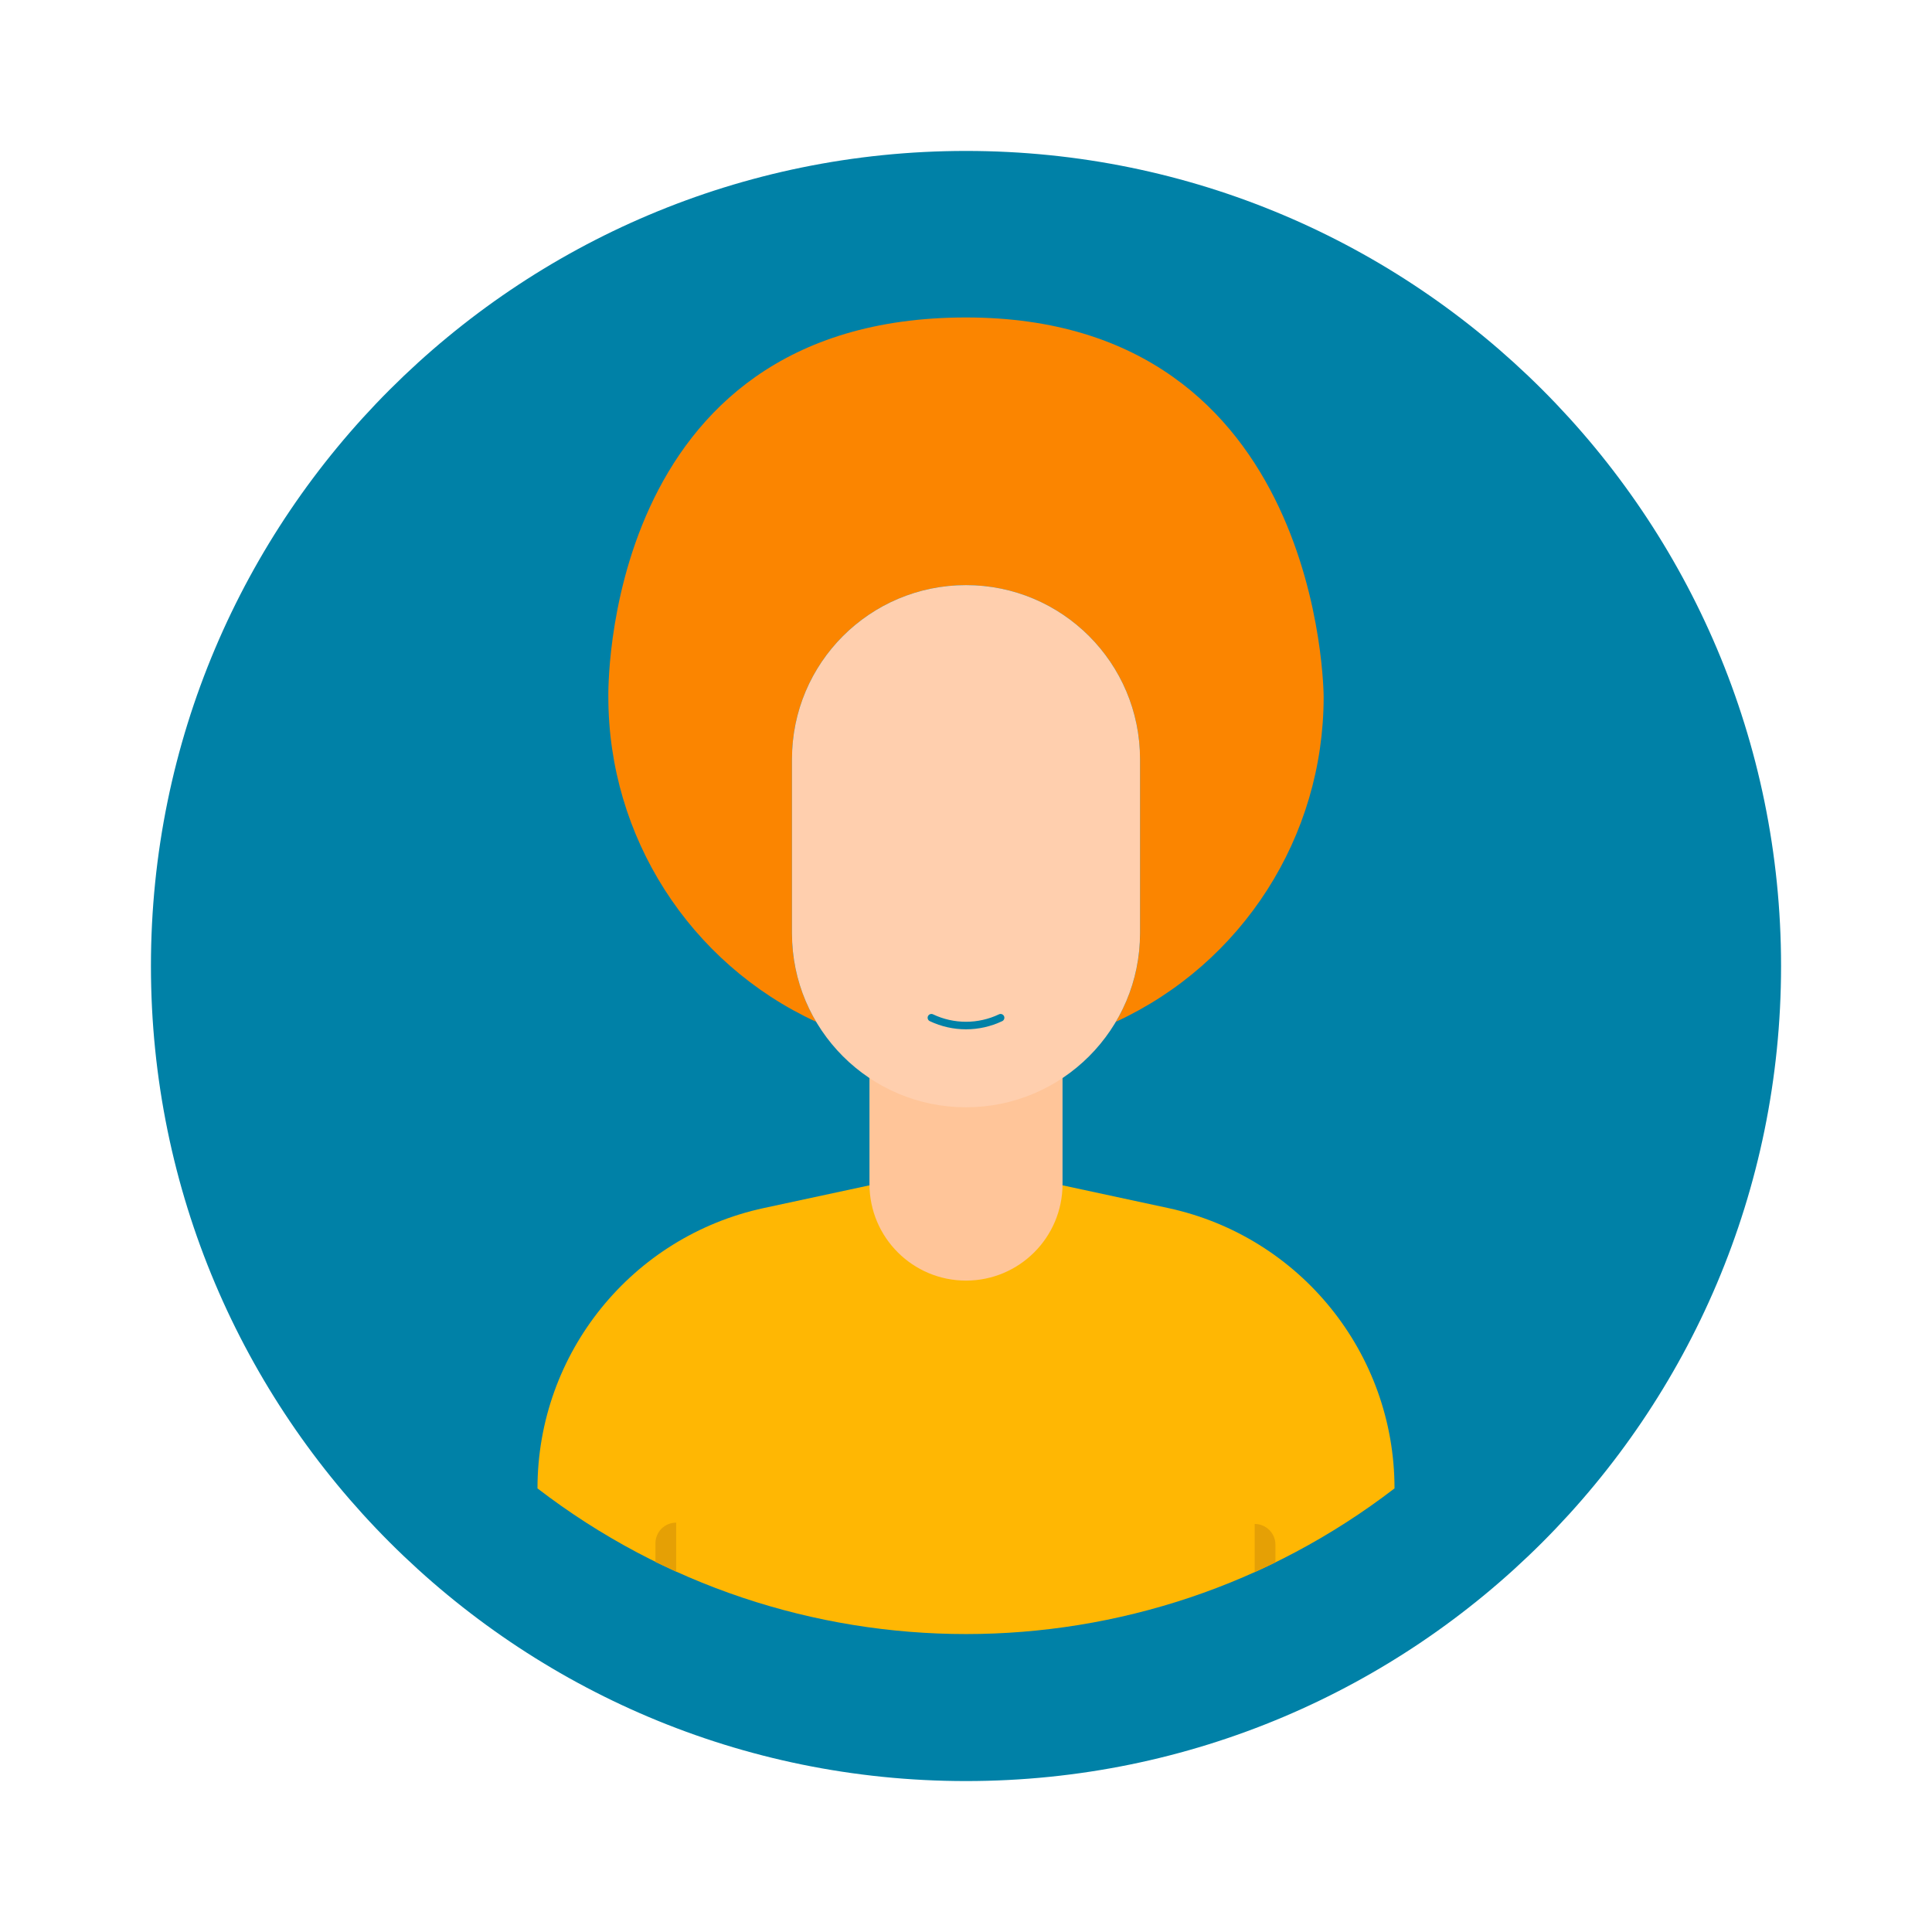
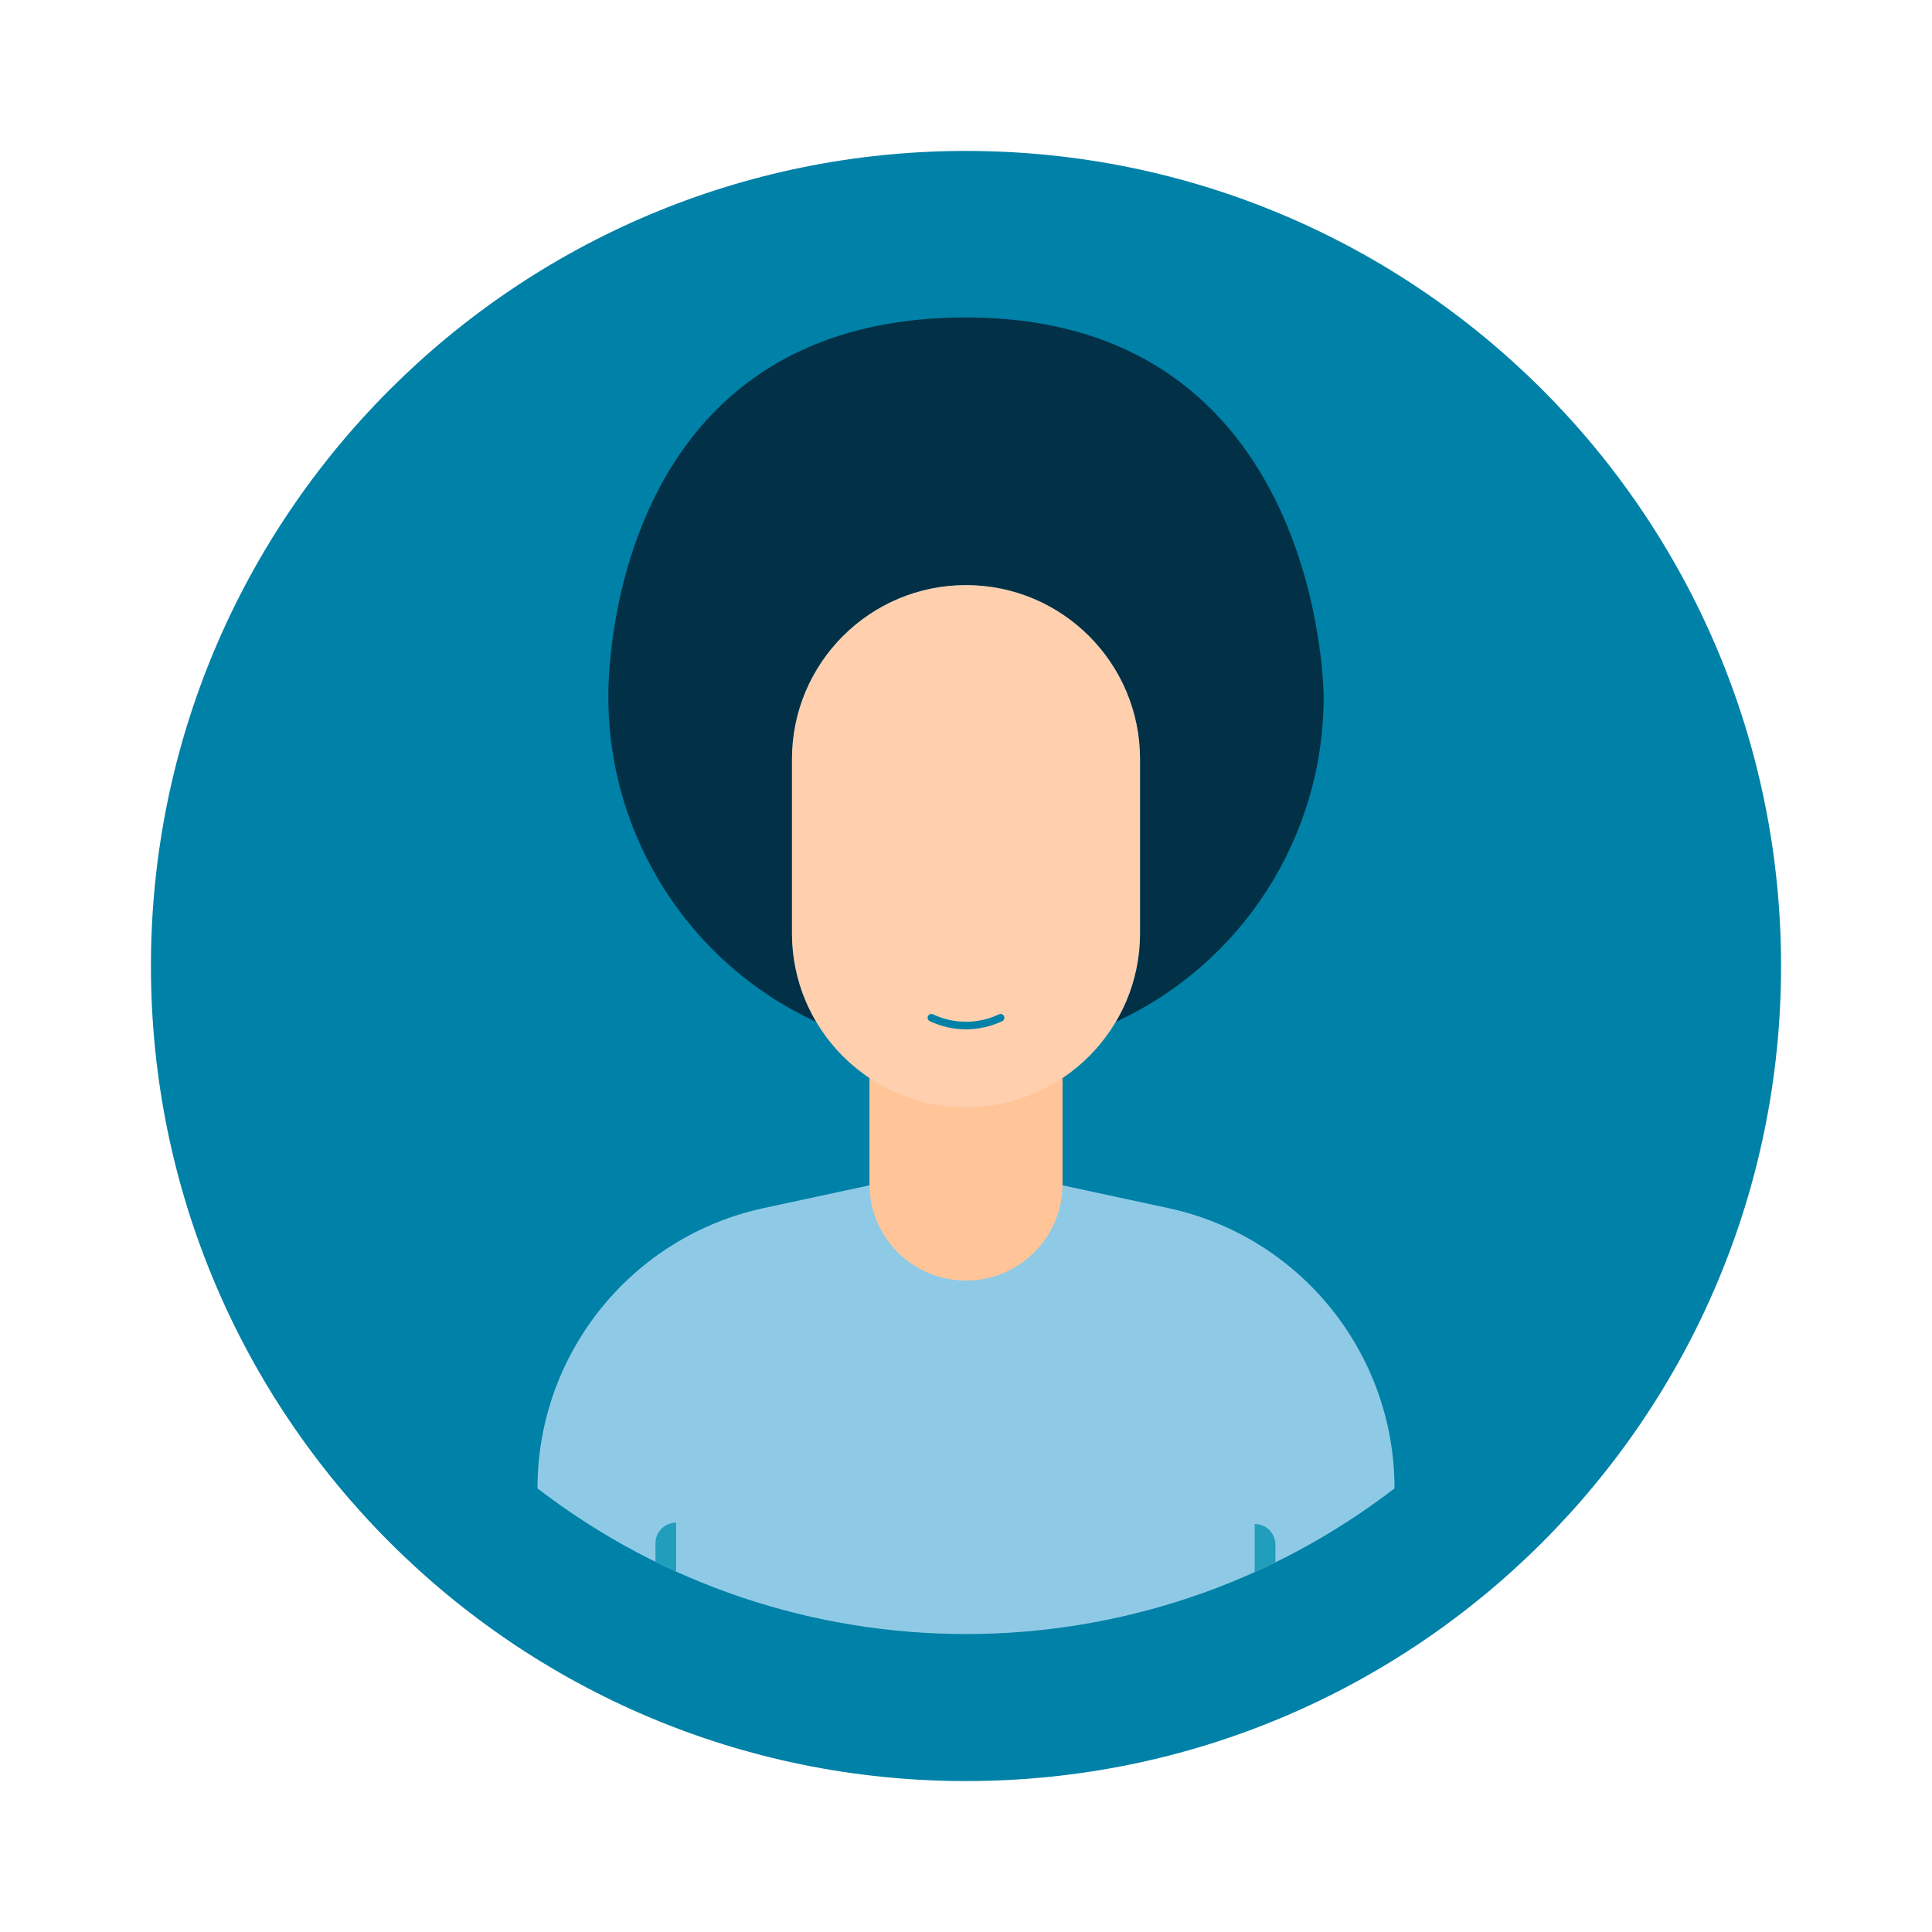
<svg xmlns="http://www.w3.org/2000/svg" id="Layer_1" data-name="Layer 1" viewBox="0 0 512 512">
  <defs>
    <style>
      .cls-1 {
        fill: #0081a7;
      }

      .cls-2 {
-         fill: #ffb703;
+         fill: #8ecae6;
      }

      .cls-3 {
        fill: #ffc599;
      }

      .cls-4 {
-         fill: #fb8500;
+         fill: #023047;
      }

      .cls-5 {
        fill: #ffcfae;
      }

      .cls-6 {
        fill: none;
        stroke: #0081a7;
        stroke-linecap: round;
        stroke-miterlimit: 10;
        stroke-width: 2px;
      }

      .cls-7 {
-         fill: #e5a005;
+         fill: #219ebc;
      }
    </style>
  </defs>
  <g>
    <path class="cls-1" d="M472,256A216,216,0,1,1,40,256C40,136.72,136.73,40,256,40S472,136.72,472,256Z" />
    <path class="cls-2" d="M369.56,394.44h0a186.34,186.34,0,0,1-227.12,0h0a76,76,0,0,1,60-74.3L256,308.62l53.55,11.52A76,76,0,0,1,369.56,394.44Z" />
    <path class="cls-3" d="M230.42,267.86h51.16a0,0,0,0,1,0,0v45.93A25.58,25.58,0,0,1,256,339.37h0a25.58,25.58,0,0,1-25.58-25.58V267.86A0,0,0,0,1,230.42,267.86Z" />
    <path class="cls-4" d="M350.78,184.71A94.79,94.79,0,0,1,295.7,270.8a45.86,45.86,0,0,0,6.42-23.48V201.18a46.12,46.12,0,0,0-92.24,0v46.14a45.86,45.86,0,0,0,6.42,23.48,94.79,94.79,0,0,1-55.08-86.09S158.94,84.13,256,84.13C350.78,84.13,350.78,184.71,350.78,184.71Z" />
    <path class="cls-5" d="M302.12,201.18v46.14a46.12,46.12,0,1,1-92.24,0V201.18a46.12,46.12,0,0,1,92.24,0Z" />
    <path class="cls-6" d="M246.83,269.71h0a21.35,21.35,0,0,0,18.34,0h0" />
    <g>
      <path class="cls-7" d="M173.7,413.93V409a5.49,5.49,0,0,1,5.49-5.49h0v13" />
      <path class="cls-7" d="M338,414.06v-4.7a5.5,5.5,0,0,0-5.5-5.5h0v12.79" />
    </g>
  </g>
</svg>
